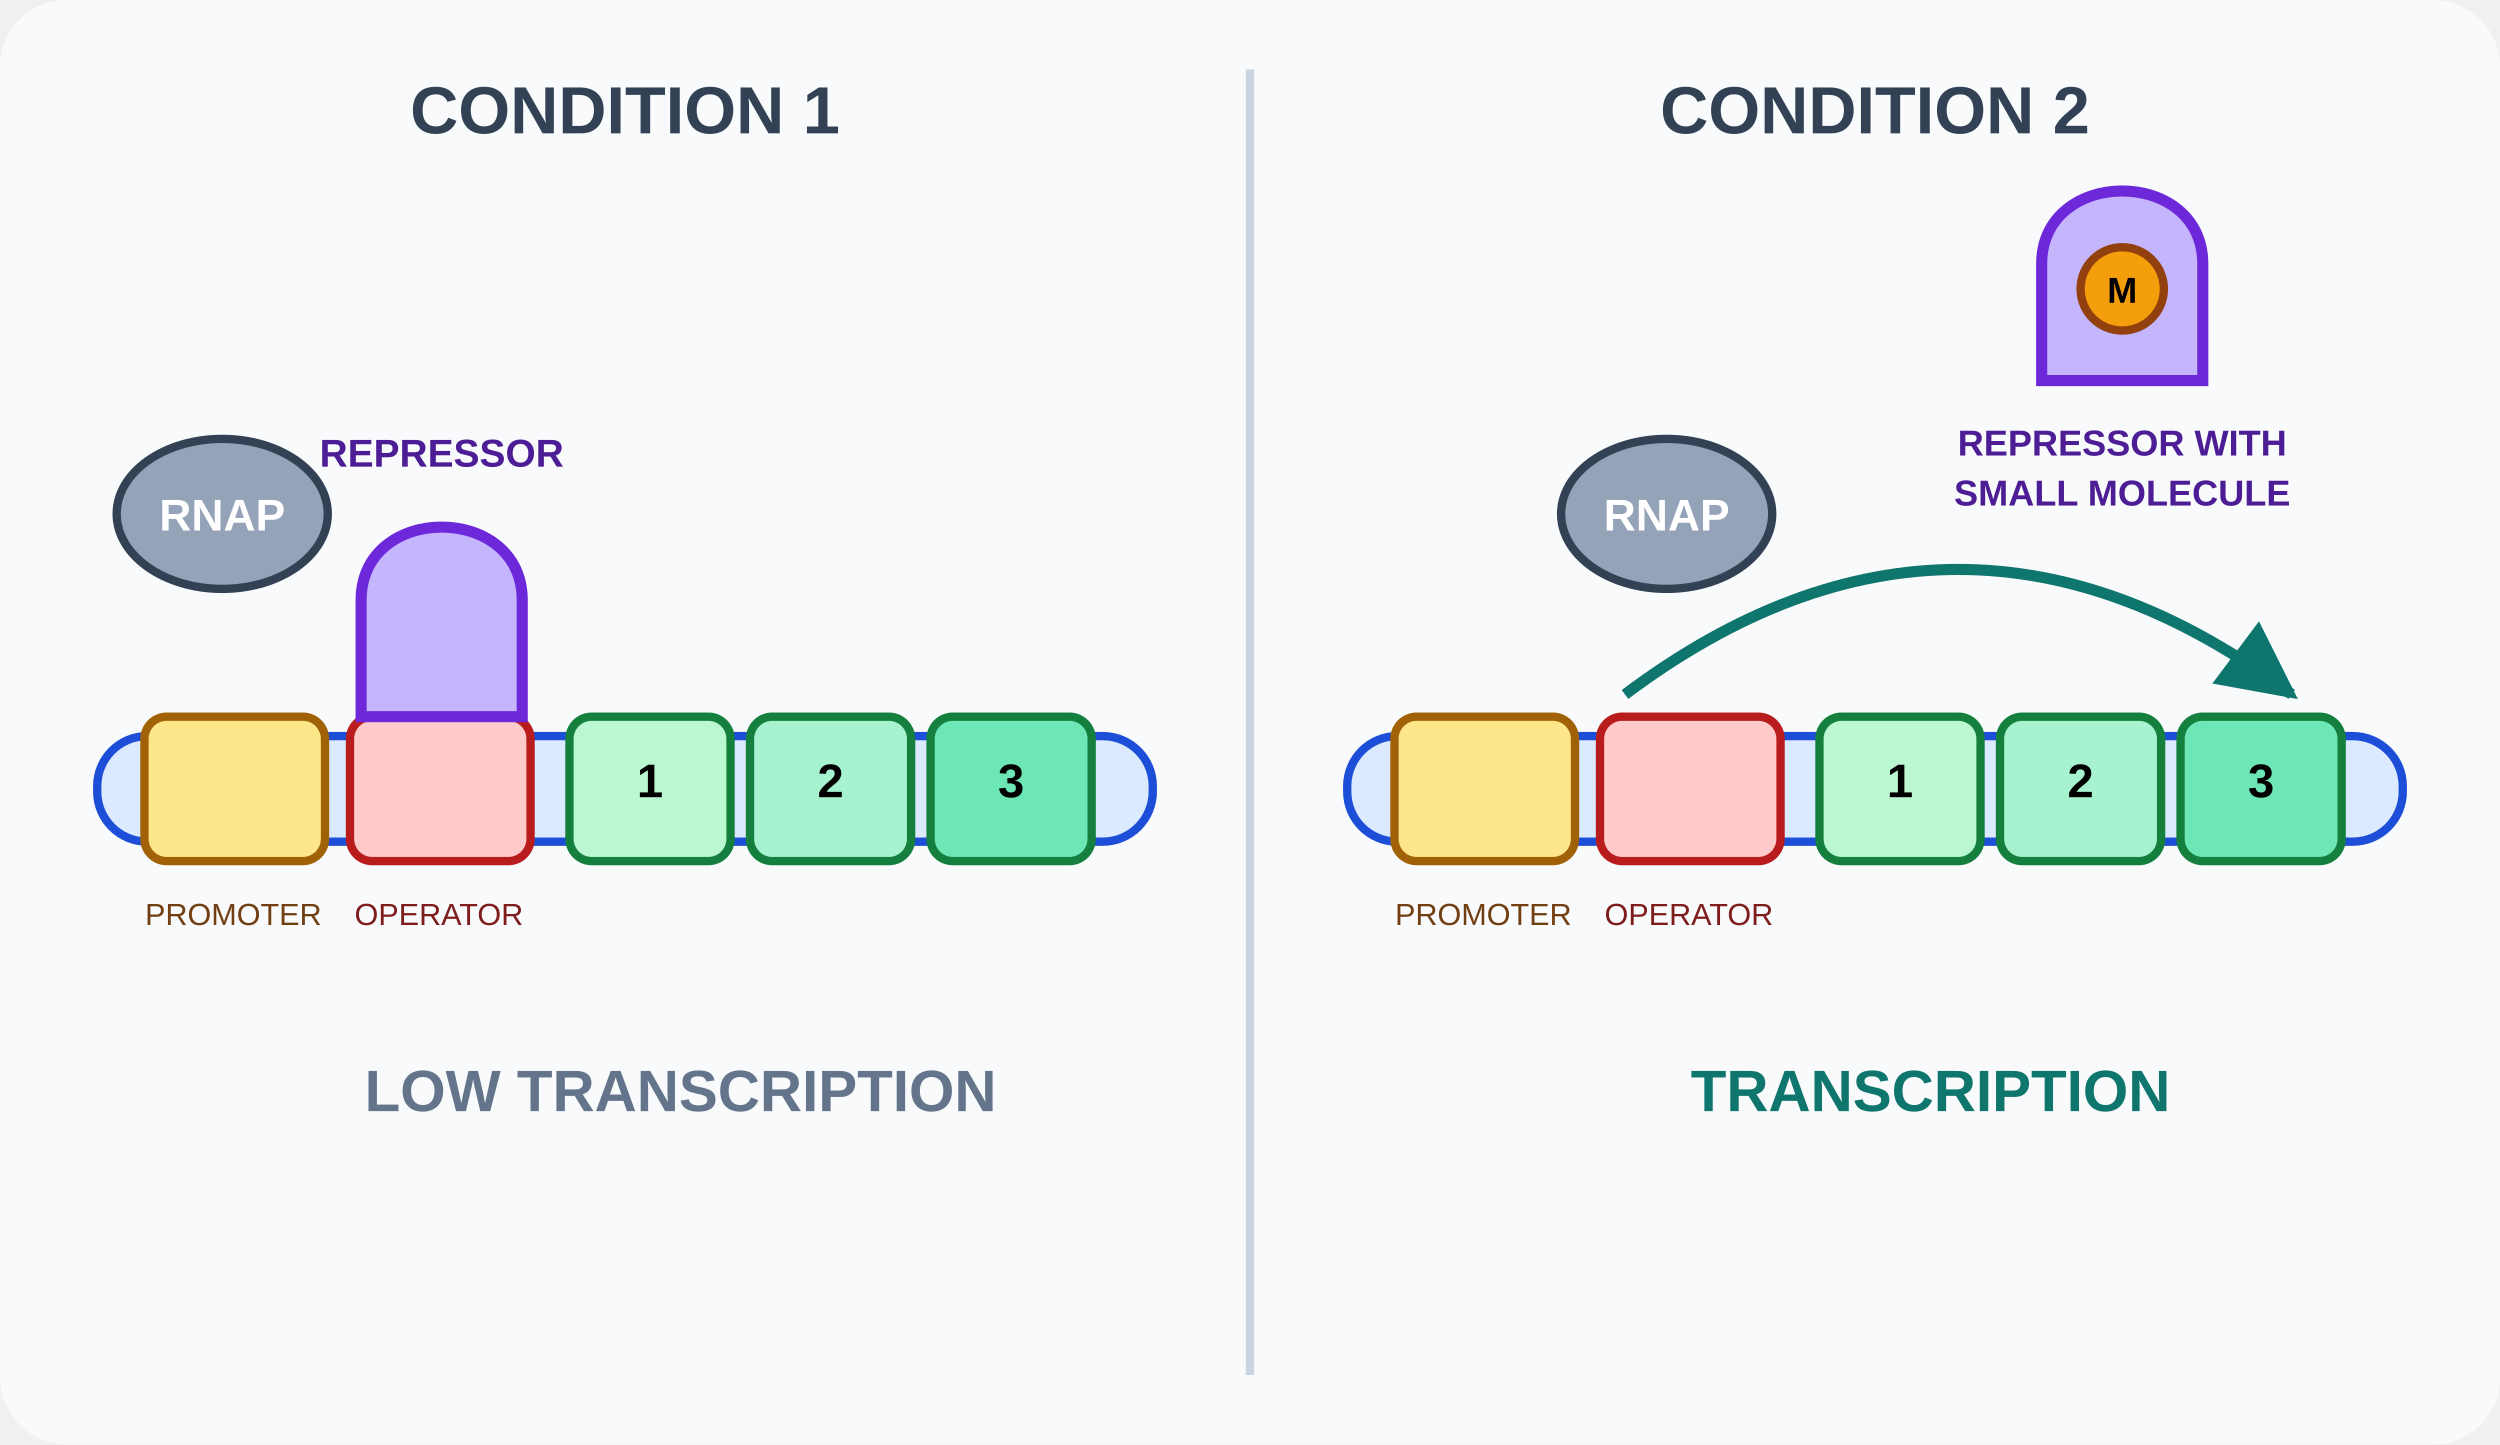
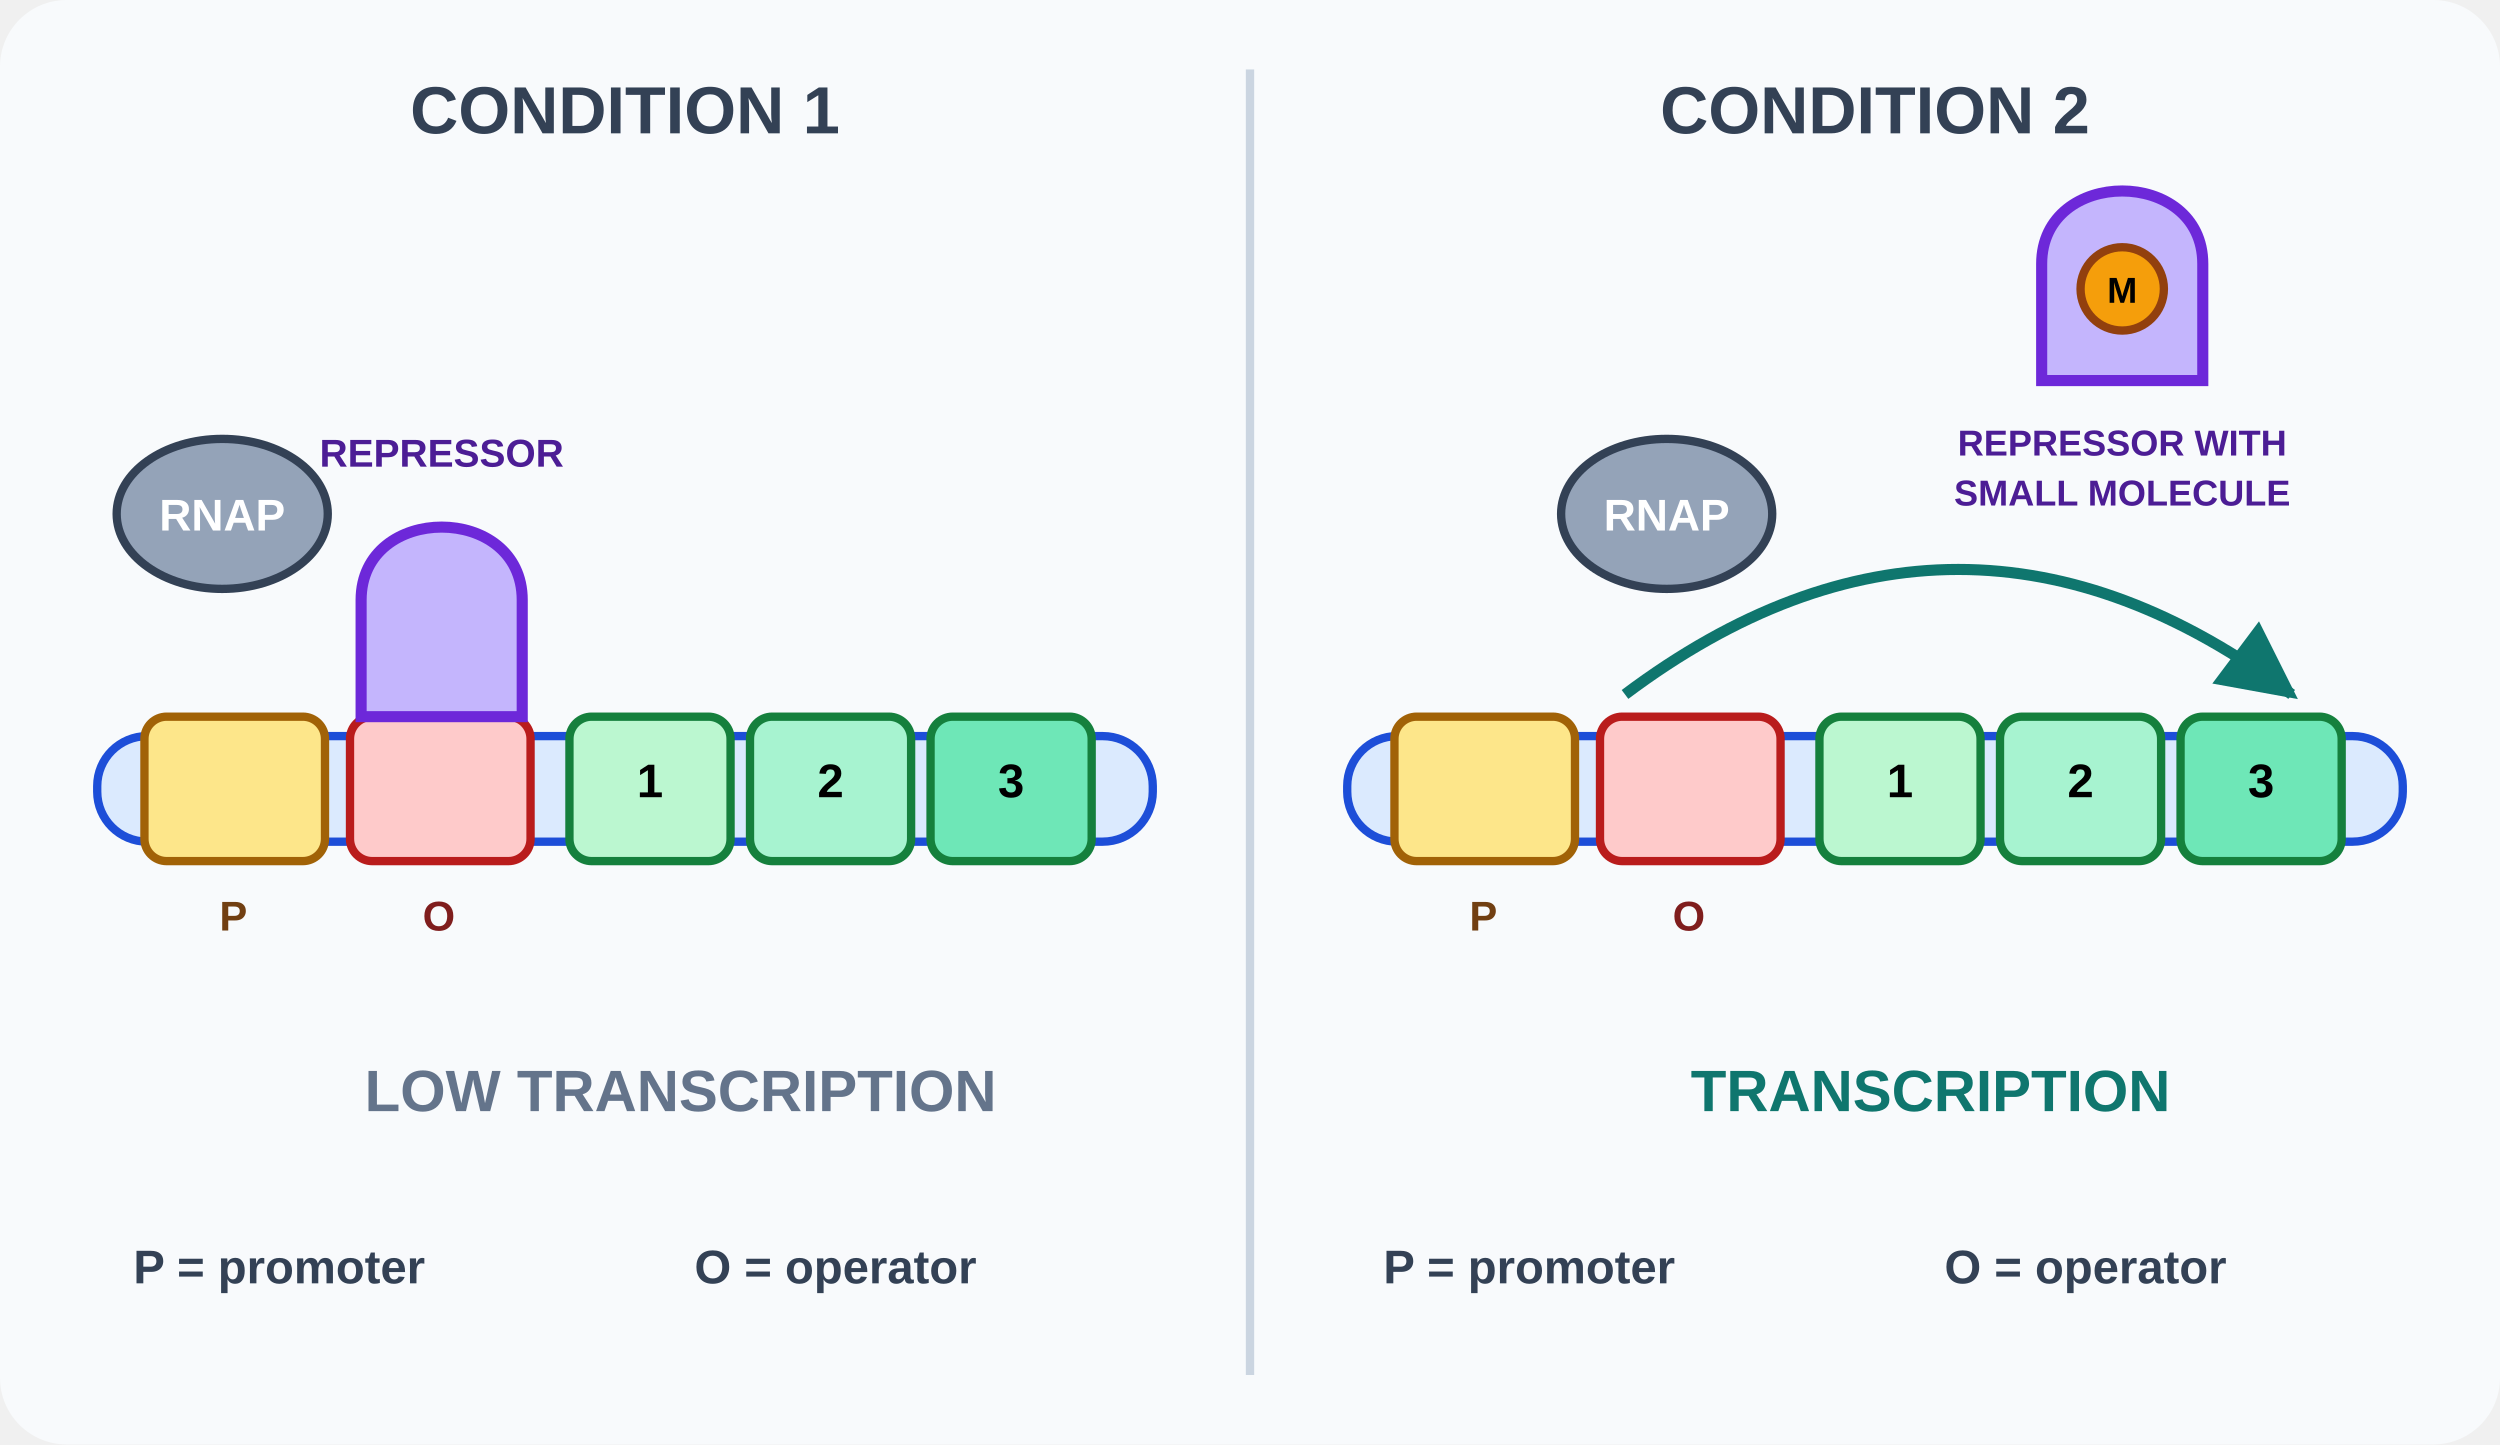
<svg xmlns="http://www.w3.org/2000/svg" viewBox="0 0 900 520" role="img" aria-labelledby="title desc">
  <rect width="900" height="520" rx="24" fill="#f8fafc" />
  <text x="225" y="48" text-anchor="middle" font-family="Arial, sans-serif" font-size="24" font-weight="700" fill="#334155">CONDITION 1</text>
  <text x="675" y="48" text-anchor="middle" font-family="Arial, sans-serif" font-size="24" font-weight="700" fill="#334155">CONDITION 2</text>
  <path d="M450 25v470" stroke="#cbd5e1" stroke-width="3" />
  <g font-family="Arial, sans-serif" text-anchor="middle">
    <rect x="35" y="265" width="380" height="38" rx="18" fill="#dbeafe" stroke="#1d4ed8" stroke-width="3" />
    <rect x="52" y="258" width="65" height="52" rx="8" fill="#fde68a" stroke="#a16207" stroke-width="3" />
-     <text x="84" y="333" font-size="11" fill="#713f12">PROMOTER</text>
+     <text x="84" y="335" font-size="15" font-weight="700" fill="#713f12">P</text>
    <rect x="126" y="258" width="65" height="52" rx="8" fill="#fecaca" stroke="#b91c1c" stroke-width="3" />
-     <text x="158" y="333" font-size="11" fill="#7f1d1d">OPERATOR</text>
+     <text x="158" y="335" font-size="15" font-weight="700" fill="#7f1d1d">O</text>
    <rect x="205" y="258" width="58" height="52" rx="8" fill="#bbf7d0" stroke="#15803d" stroke-width="3" />
    <text x="234" y="287" font-size="17" font-weight="700">1</text>
    <rect x="270" y="258" width="58" height="52" rx="8" fill="#a7f3d0" stroke="#15803d" stroke-width="3" />
    <text x="299" y="287" font-size="17" font-weight="700">2</text>
    <rect x="335" y="258" width="58" height="52" rx="8" fill="#6ee7b7" stroke="#15803d" stroke-width="3" />
    <text x="364" y="287" font-size="17" font-weight="700">3</text>
    <path d="M130 216c0-35 58-35 58 0v42h-58z" fill="#c4b5fd" stroke="#6d28d9" stroke-width="4" />
    <text x="159" y="168" font-size="14" font-weight="700" fill="#4c1d95">REPRESSOR</text>
    <ellipse cx="80" cy="185" rx="38" ry="27" fill="#94a3b8" stroke="#334155" stroke-width="3" />
    <text x="80" y="191" font-size="16" font-weight="700" fill="white">RNAP</text>
    <text x="245" y="400" font-size="21" font-weight="700" fill="#64748b">LOW TRANSCRIPTION</text>
    <rect x="485" y="265" width="380" height="38" rx="18" fill="#dbeafe" stroke="#1d4ed8" stroke-width="3" />
    <rect x="502" y="258" width="65" height="52" rx="8" fill="#fde68a" stroke="#a16207" stroke-width="3" />
-     <text x="534" y="333" font-size="11" fill="#713f12">PROMOTER</text>
+     <text x="534" y="335" font-size="15" font-weight="700" fill="#713f12">P</text>
    <rect x="576" y="258" width="65" height="52" rx="8" fill="#fecaca" stroke="#b91c1c" stroke-width="3" />
-     <text x="608" y="333" font-size="11" fill="#7f1d1d">OPERATOR</text>
+     <text x="608" y="335" font-size="15" font-weight="700" fill="#7f1d1d">O</text>
    <rect x="655" y="258" width="58" height="52" rx="8" fill="#bbf7d0" stroke="#15803d" stroke-width="3" />
    <text x="684" y="287" font-size="17" font-weight="700">1</text>
    <rect x="720" y="258" width="58" height="52" rx="8" fill="#a7f3d0" stroke="#15803d" stroke-width="3" />
    <text x="749" y="287" font-size="17" font-weight="700">2</text>
    <rect x="785" y="258" width="58" height="52" rx="8" fill="#6ee7b7" stroke="#15803d" stroke-width="3" />
    <text x="814" y="287" font-size="17" font-weight="700">3</text>
    <ellipse cx="600" cy="185" rx="38" ry="27" fill="#94a3b8" stroke="#334155" stroke-width="3" />
    <text x="600" y="191" font-size="16" font-weight="700" fill="white">RNAP</text>
    <path d="M585 250c80-60 160-60 240 0" fill="none" stroke="#0f766e" stroke-width="4" marker-end="url(#a)" />
    <path d="M735 95c0-35 58-35 58 0v42h-58z" fill="#c4b5fd" stroke="#6d28d9" stroke-width="4" />
    <circle cx="764" cy="104" r="15" fill="#f59e0b" stroke="#92400e" stroke-width="3" />
    <text x="764" y="109" font-size="13" font-weight="700">M</text>
    <text x="764" y="164" font-size="13" font-weight="700" fill="#4c1d95">REPRESSOR WITH</text>
    <text x="764" y="182" font-size="13" font-weight="700" fill="#4c1d95">SMALL MOLECULE</text>
    <text x="695" y="400" font-size="21" font-weight="700" fill="#0f766e">TRANSCRIPTION</text>
  </g>
+   <g font-family="Arial, sans-serif" font-size="17" font-weight="700" fill="#334155">
+     <text x="48" y="462">P = promoter</text>
+     <text x="250" y="462">O = operator</text>
+     <text x="498" y="462">P = promoter</text>
+     <text x="700" y="462">O = operator</text>
+   </g>
  <defs>
    <marker id="a" viewBox="0 0 10 10" refX="9" refY="5" markerWidth="7" markerHeight="7" orient="auto">
      <path d="M0 0l10 5-10 5z" fill="#0f766e" />
    </marker>
  </defs>
</svg>
